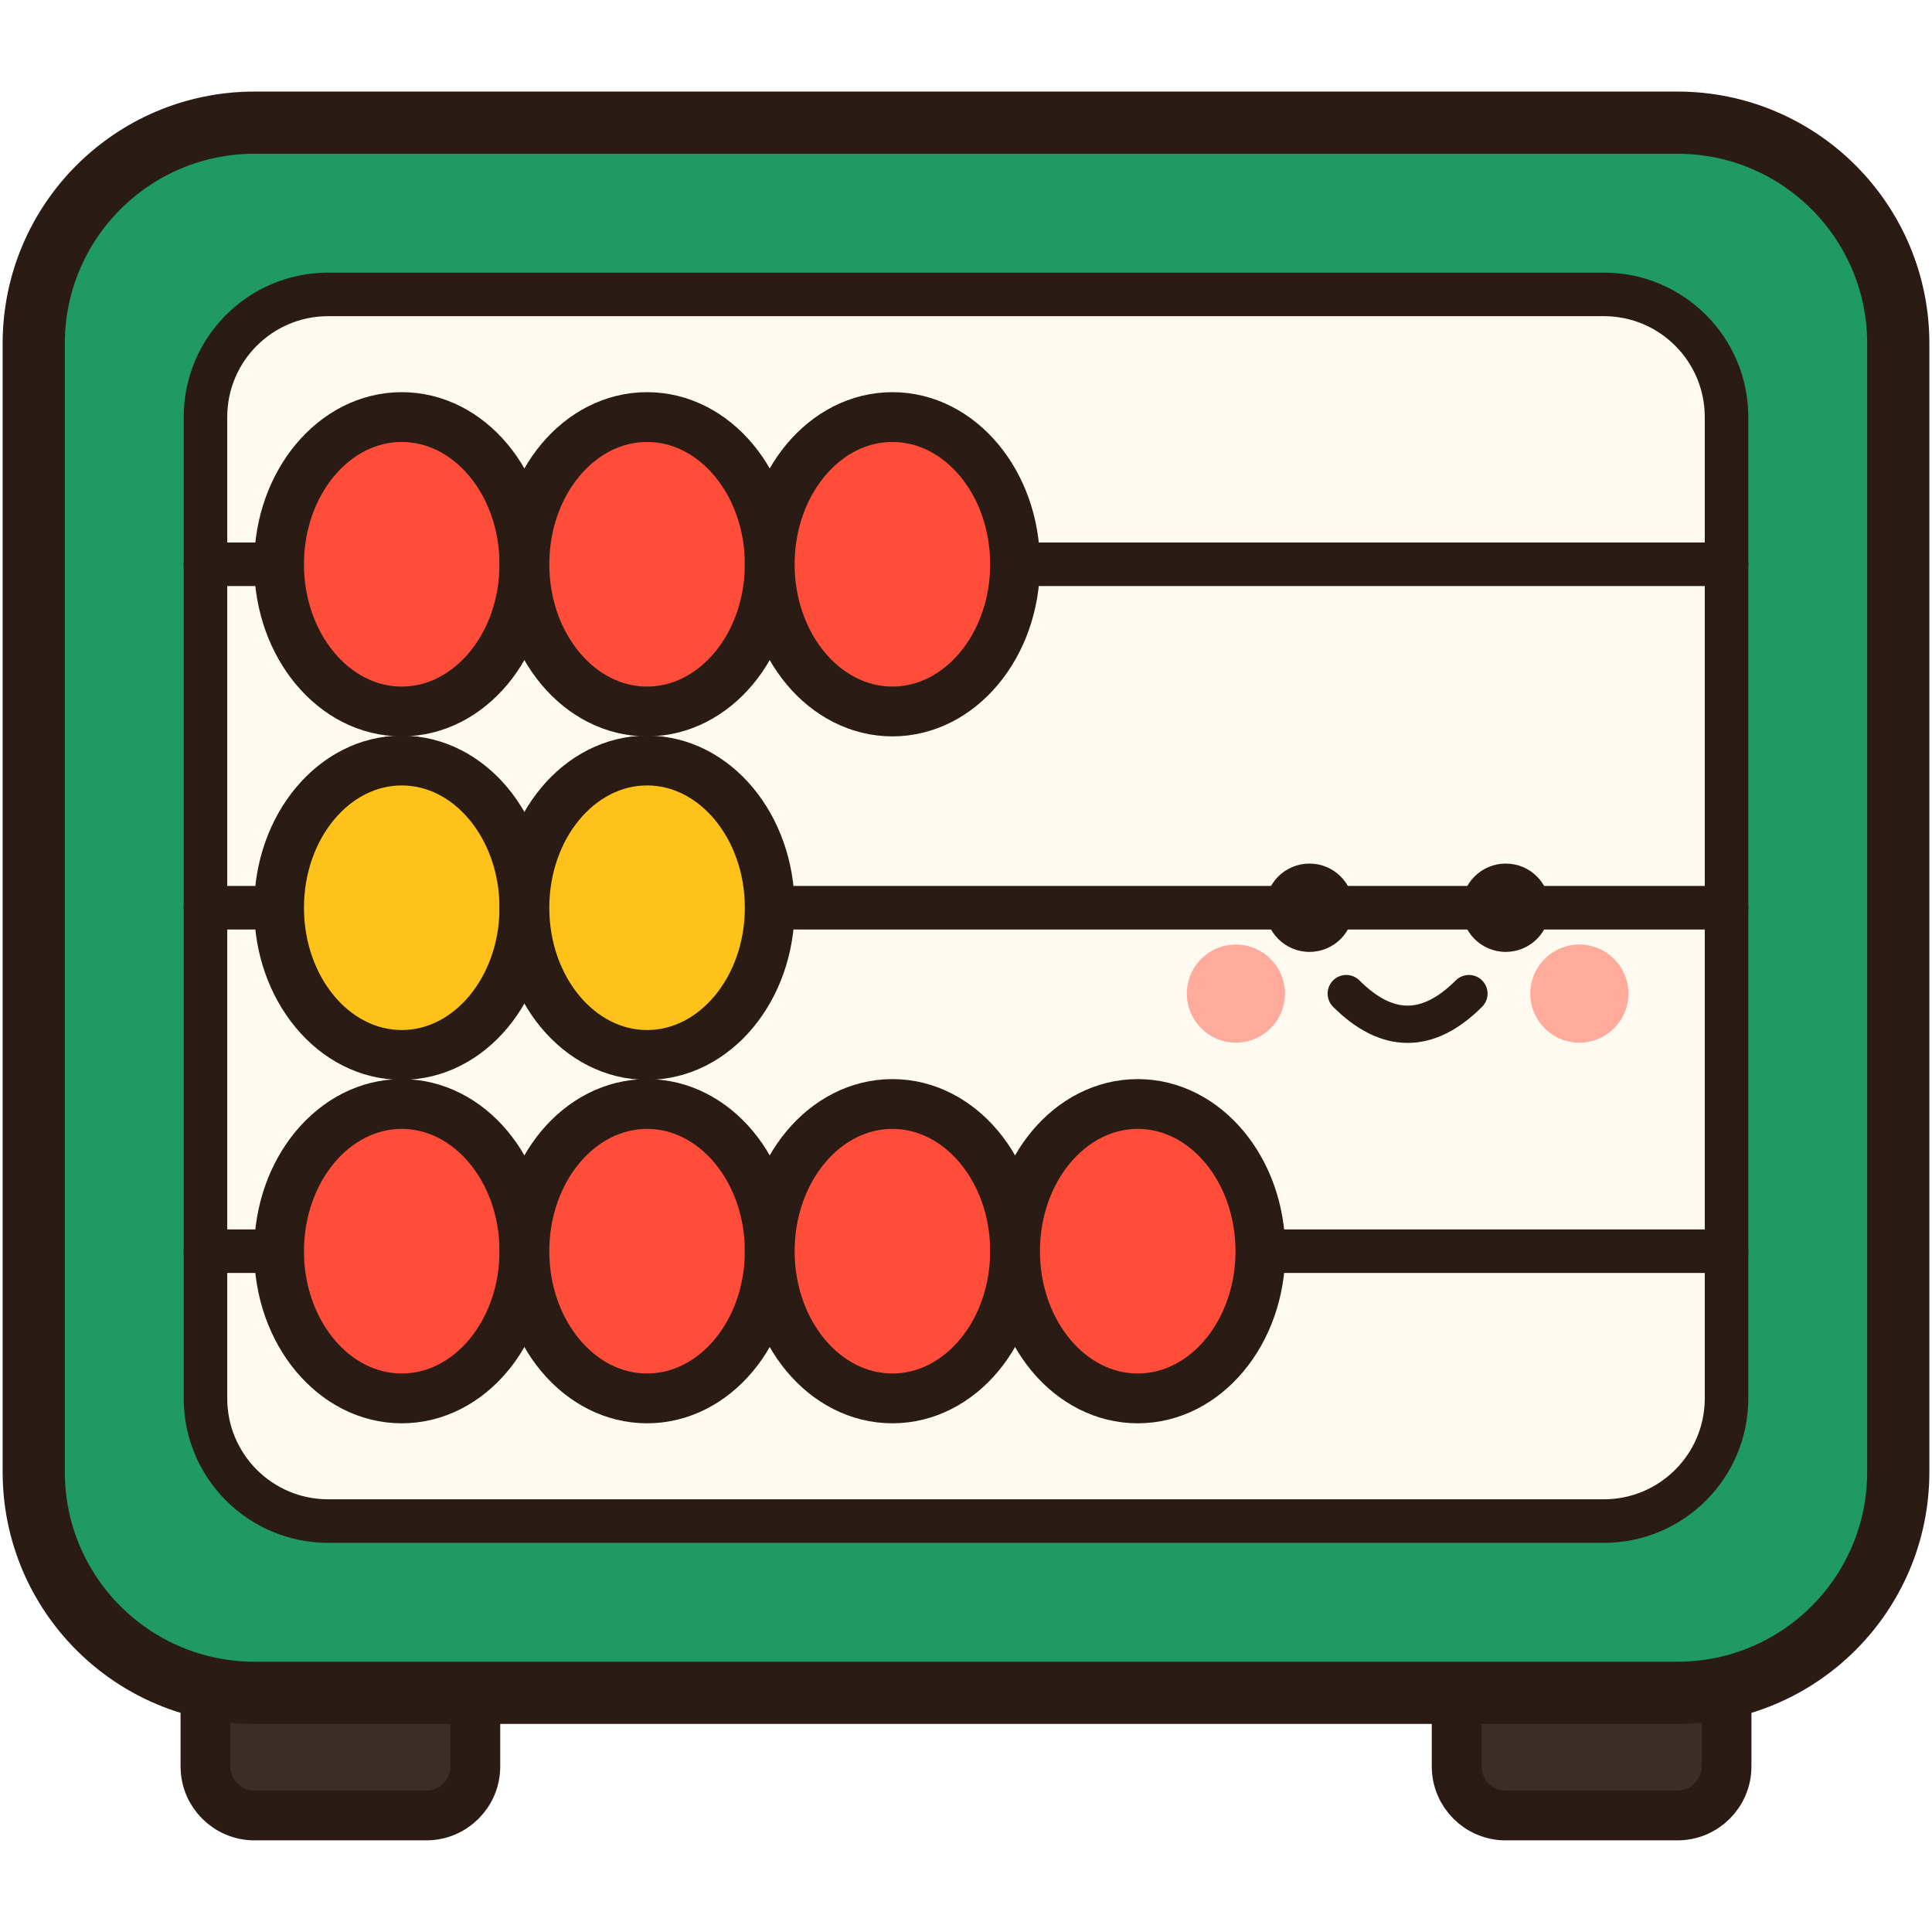
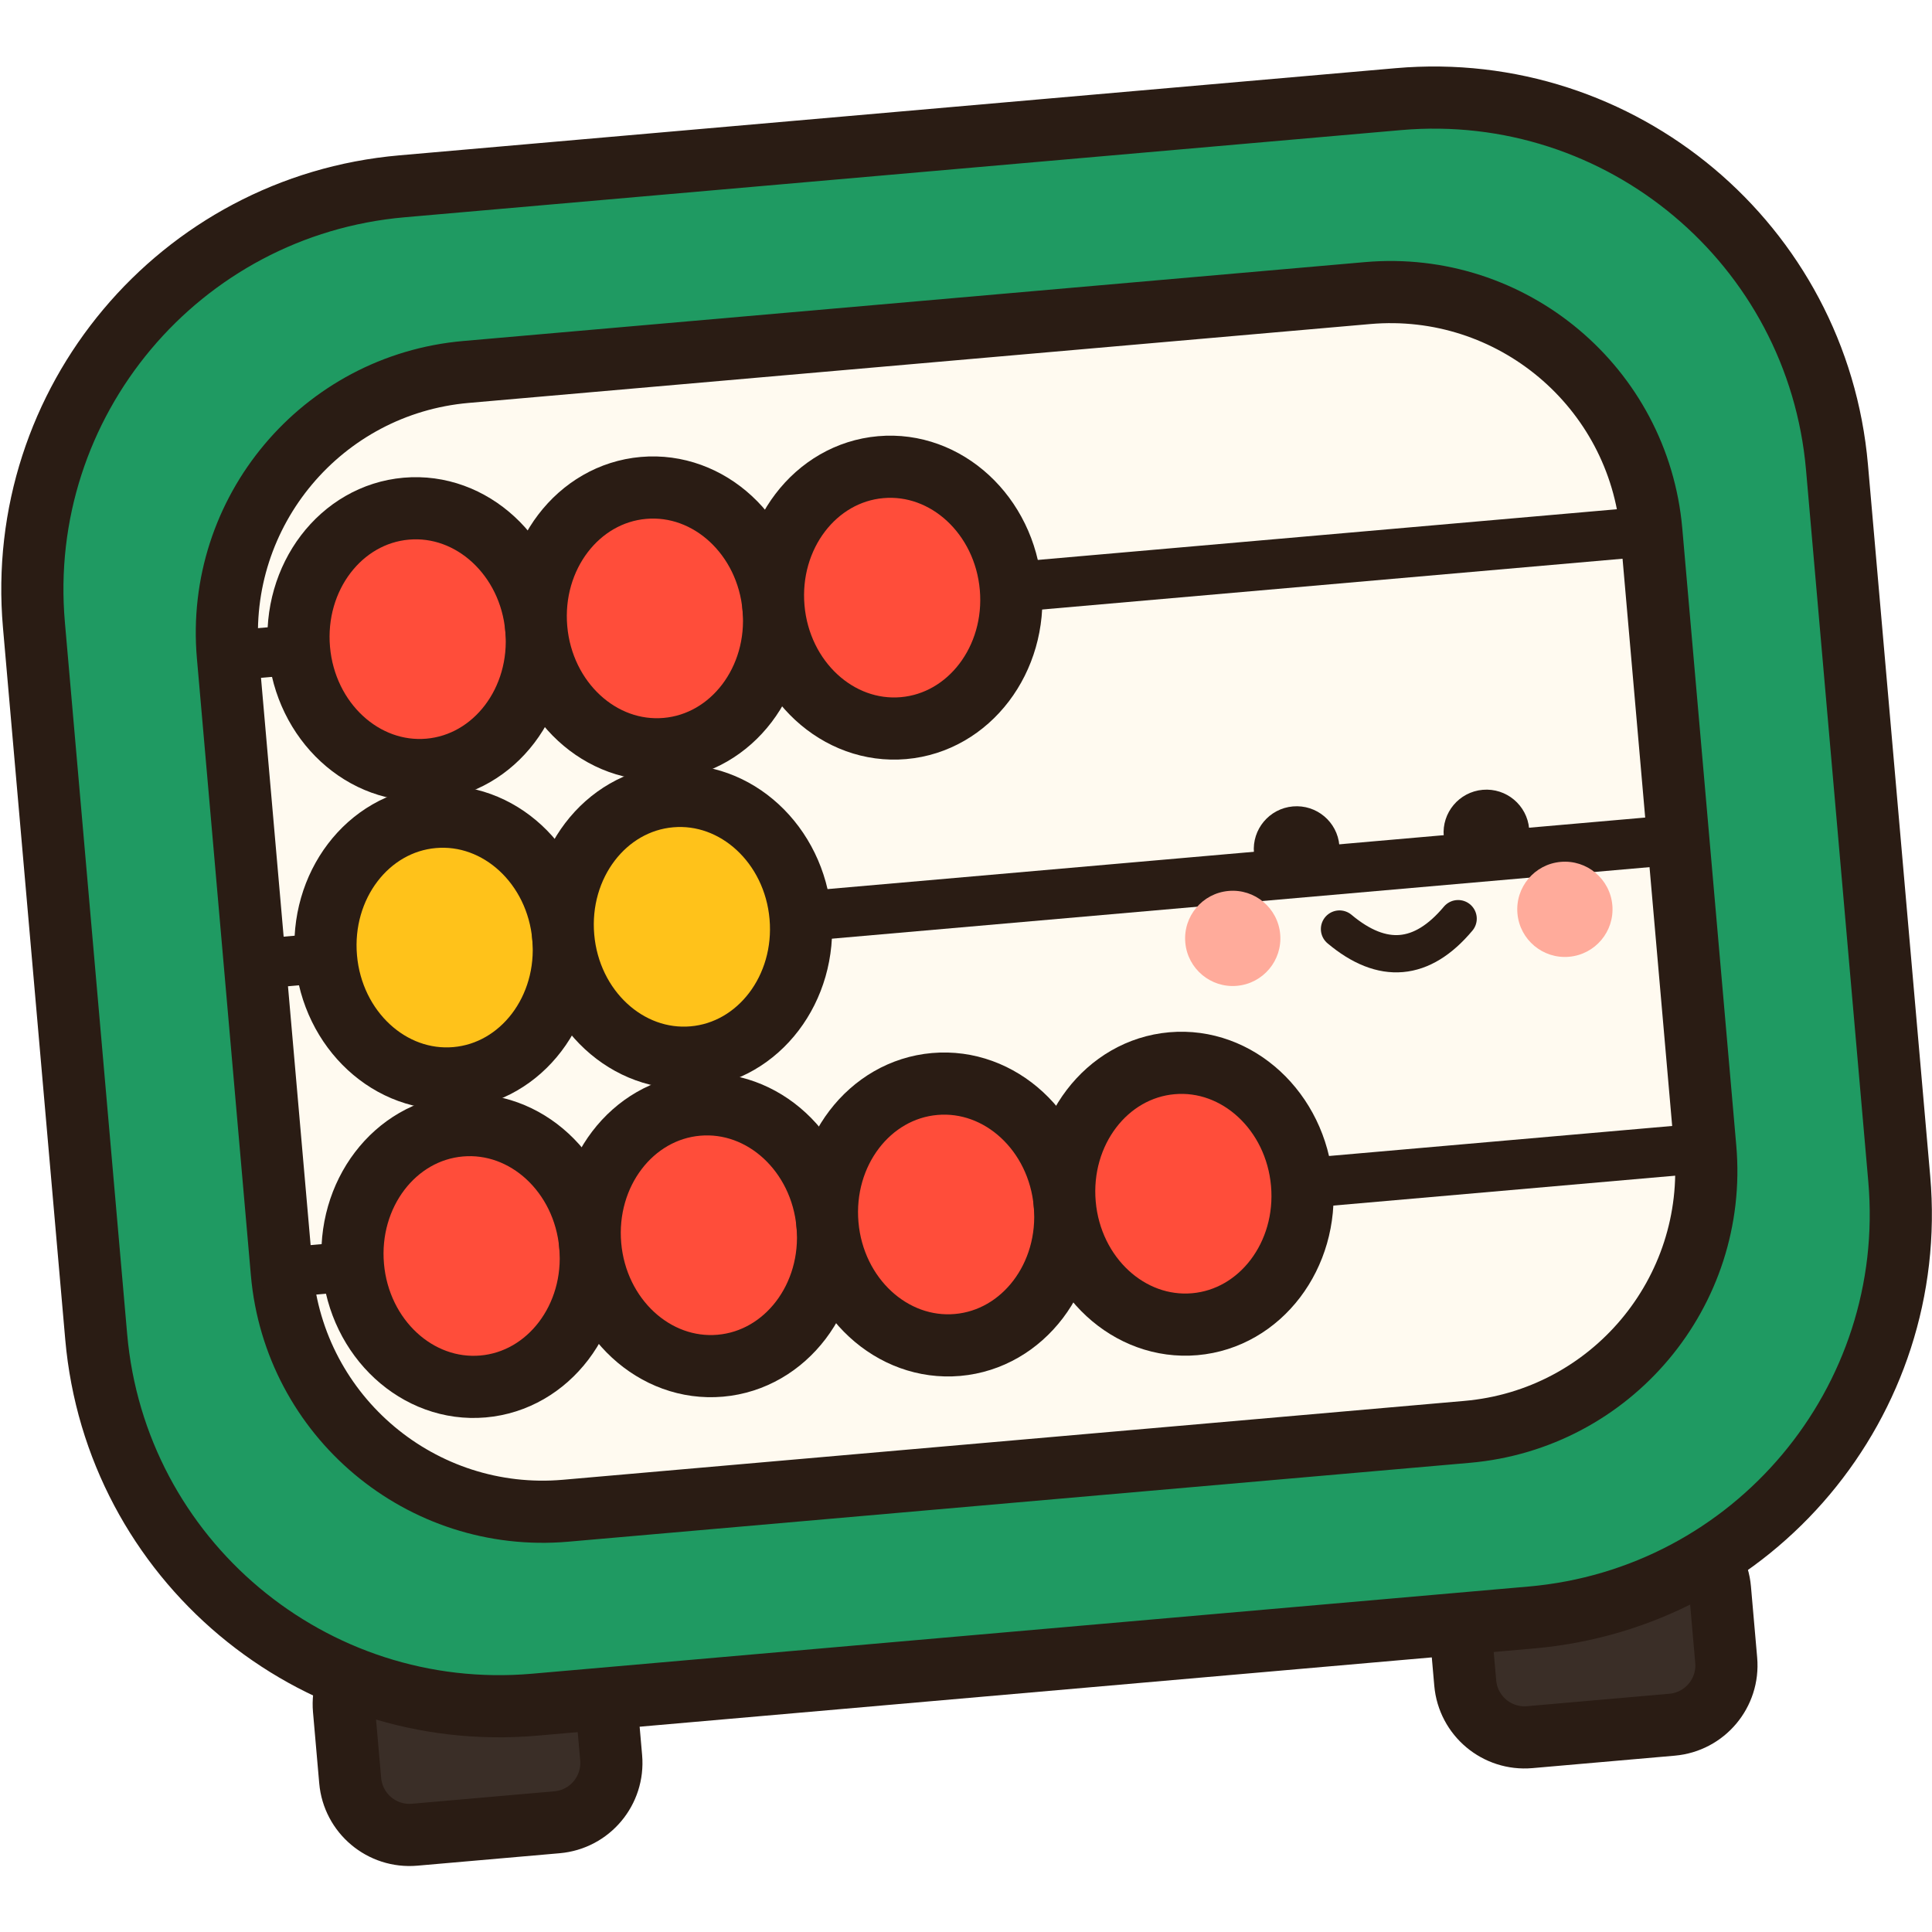
- <svg xmlns="http://www.w3.org/2000/svg" viewBox="1.25 8.00 157.50 157.50" width="205" height="205">
-   <rect x="18" y="142" width="22" height="14" rx="4" fill="#3a2e27" stroke="#2a1c14" stroke-width="4.06" stroke-linejoin="round" stroke-linecap="round" />
-   <rect x="120" y="142" width="22" height="14" rx="4" fill="#3a2e27" stroke="#2a1c14" stroke-width="4.06" stroke-linejoin="round" stroke-linecap="round" />
-   <rect x="4" y="18" width="152" height="128" rx="18" fill="#1f9a62" stroke="#2a1c14" stroke-width="5.07" stroke-linejoin="round" stroke-linecap="round" />
-   <rect x="18" y="32" width="124" height="100" rx="10" fill="#fffaf0" stroke="#2a1c14" stroke-width="3.55" stroke-linejoin="round" stroke-linecap="round" />
-   <path d="M18 54 L142 54" fill="none" stroke="#2a1c14" stroke-width="3.55" stroke-linejoin="round" stroke-linecap="round" />
-   <path d="M18 82 L142 82" fill="none" stroke="#2a1c14" stroke-width="3.55" stroke-linejoin="round" stroke-linecap="round" />
-   <path d="M18 110 L142 110" fill="none" stroke="#2a1c14" stroke-width="3.55" stroke-linejoin="round" stroke-linecap="round" />
-   <ellipse cx="34" cy="54" rx="10" ry="12" fill="#ff4d3a" stroke="#2a1c14" stroke-width="4.06" stroke-linejoin="round" stroke-linecap="round" />
-   <ellipse cx="54" cy="54" rx="10" ry="12" fill="#ff4d3a" stroke="#2a1c14" stroke-width="4.06" stroke-linejoin="round" stroke-linecap="round" />
-   <ellipse cx="74" cy="54" rx="10" ry="12" fill="#ff4d3a" stroke="#2a1c14" stroke-width="4.06" stroke-linejoin="round" stroke-linecap="round" />
-   <ellipse cx="34" cy="82" rx="10" ry="12" fill="#ffc21a" stroke="#2a1c14" stroke-width="4.06" stroke-linejoin="round" stroke-linecap="round" />
-   <ellipse cx="54" cy="82" rx="10" ry="12" fill="#ffc21a" stroke="#2a1c14" stroke-width="4.06" stroke-linejoin="round" stroke-linecap="round" />
-   <ellipse cx="34" cy="110" rx="10" ry="12" fill="#ff4d3a" stroke="#2a1c14" stroke-width="4.06" stroke-linejoin="round" stroke-linecap="round" />
-   <ellipse cx="54" cy="110" rx="10" ry="12" fill="#ff4d3a" stroke="#2a1c14" stroke-width="4.06" stroke-linejoin="round" stroke-linecap="round" />
-   <ellipse cx="74" cy="110" rx="10" ry="12" fill="#ff4d3a" stroke="#2a1c14" stroke-width="4.06" stroke-linejoin="round" stroke-linecap="round" />
-   <ellipse cx="94" cy="110" rx="10" ry="12" fill="#ff4d3a" stroke="#2a1c14" stroke-width="4.06" stroke-linejoin="round" stroke-linecap="round" />
-   <circle cx="108" cy="82" r="3.6" fill="#2a1c14" />
-   <circle cx="124" cy="82" r="3.6" fill="#2a1c14" />
-   <path d="M111 89 Q116 94 121 89" fill="none" stroke="#2a1c14" stroke-width="3.04" stroke-linejoin="round" stroke-linecap="round" />
-   <circle cx="102" cy="89" r="4" fill="#ffab9b" />
-   <circle cx="130" cy="89" r="4" fill="#ffab9b" />
+ <svg xmlns="http://www.w3.org/2000/svg" viewBox="-1.00 6.25 162.25 162.25" width="205" height="205">
+   <g transform="translate(0 0) rotate(-5 80 80) scale(1)">
+     <rect x="22" y="140" width="22" height="16" rx="5" fill="#3a2e27" stroke="#2a1c14" stroke-width="5.22" stroke-linejoin="round" stroke-linecap="round" />
+     <rect x="116" y="140" width="22" height="16" rx="5" fill="#3a2e27" stroke="#2a1c14" stroke-width="5.22" stroke-linejoin="round" stroke-linecap="round" />
+     <rect x="4" y="18" width="152" height="128" rx="34" fill="#1f9a62" stroke="#2a1c14" stroke-width="5.22" stroke-linejoin="round" stroke-linecap="round" />
+     <rect x="20" y="34" width="120" height="96" rx="22" fill="#fffaf0" stroke="#2a1c14" stroke-width="5.22" stroke-linejoin="round" stroke-linecap="round" />
+     <path d="M20 56 L140 56" fill="none" stroke="#2a1c14" stroke-width="4.18" stroke-linejoin="round" stroke-linecap="round" />
+     <path d="M20 82 L140 82" fill="none" stroke="#2a1c14" stroke-width="4.18" stroke-linejoin="round" stroke-linecap="round" />
+     <path d="M20 108 L140 108" fill="none" stroke="#2a1c14" stroke-width="4.18" stroke-linejoin="round" stroke-linecap="round" />
+     <ellipse cx="36" cy="56" rx="10" ry="11" fill="#ff4d3a" stroke="#2a1c14" stroke-width="5.22" stroke-linejoin="round" stroke-linecap="round" />
+     <ellipse cx="56" cy="56" rx="10" ry="11" fill="#ff4d3a" stroke="#2a1c14" stroke-width="5.22" stroke-linejoin="round" stroke-linecap="round" />
+     <ellipse cx="76" cy="56" rx="10" ry="11" fill="#ff4d3a" stroke="#2a1c14" stroke-width="5.22" stroke-linejoin="round" stroke-linecap="round" />
+     <ellipse cx="36" cy="82" rx="10" ry="11" fill="#ffc21a" stroke="#2a1c14" stroke-width="5.22" stroke-linejoin="round" stroke-linecap="round" />
+     <ellipse cx="56" cy="82" rx="10" ry="11" fill="#ffc21a" stroke="#2a1c14" stroke-width="5.22" stroke-linejoin="round" stroke-linecap="round" />
+     <ellipse cx="36" cy="108" rx="10" ry="11" fill="#ff4d3a" stroke="#2a1c14" stroke-width="5.22" stroke-linejoin="round" stroke-linecap="round" />
+     <ellipse cx="56" cy="108" rx="10" ry="11" fill="#ff4d3a" stroke="#2a1c14" stroke-width="5.22" stroke-linejoin="round" stroke-linecap="round" />
+     <ellipse cx="76" cy="108" rx="10" ry="11" fill="#ff4d3a" stroke="#2a1c14" stroke-width="5.22" stroke-linejoin="round" stroke-linecap="round" />
+     <ellipse cx="96" cy="108" rx="10" ry="11" fill="#ff4d3a" stroke="#2a1c14" stroke-width="5.22" stroke-linejoin="round" stroke-linecap="round" />
+     <circle cx="108" cy="80" r="3.6" fill="#2a1c14" />
+     <circle cx="124" cy="80" r="3.6" fill="#2a1c14" />
+     <path d="M111 87 Q116 92 121 87" fill="none" stroke="#2a1c14" stroke-width="3.13" stroke-linejoin="round" stroke-linecap="round" />
+     <circle cx="102" cy="87" r="4" fill="#ffab9b" />
+     <circle cx="130" cy="87" r="4" fill="#ffab9b" />
+   </g>
</svg>
